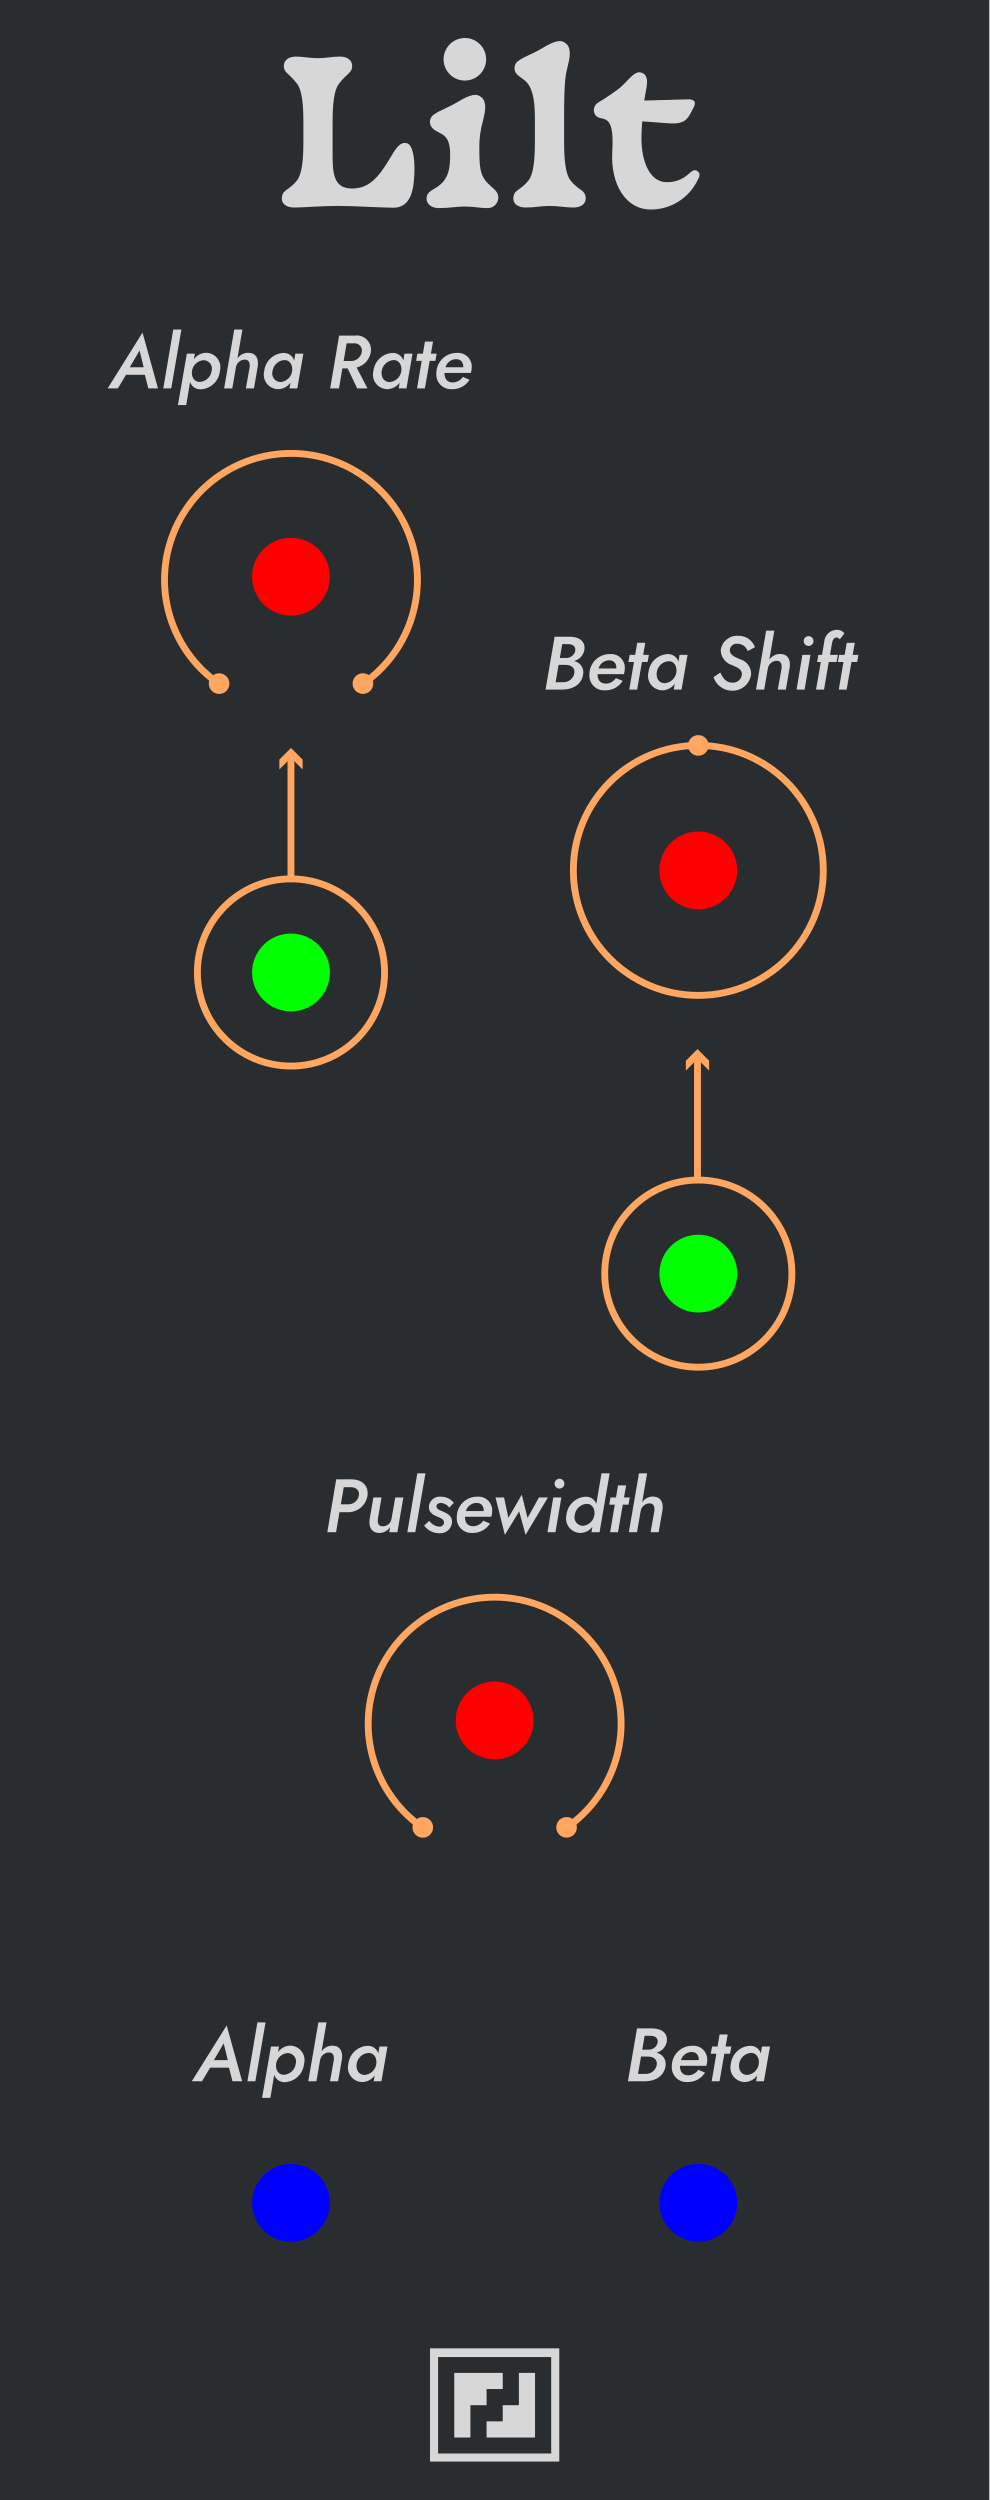
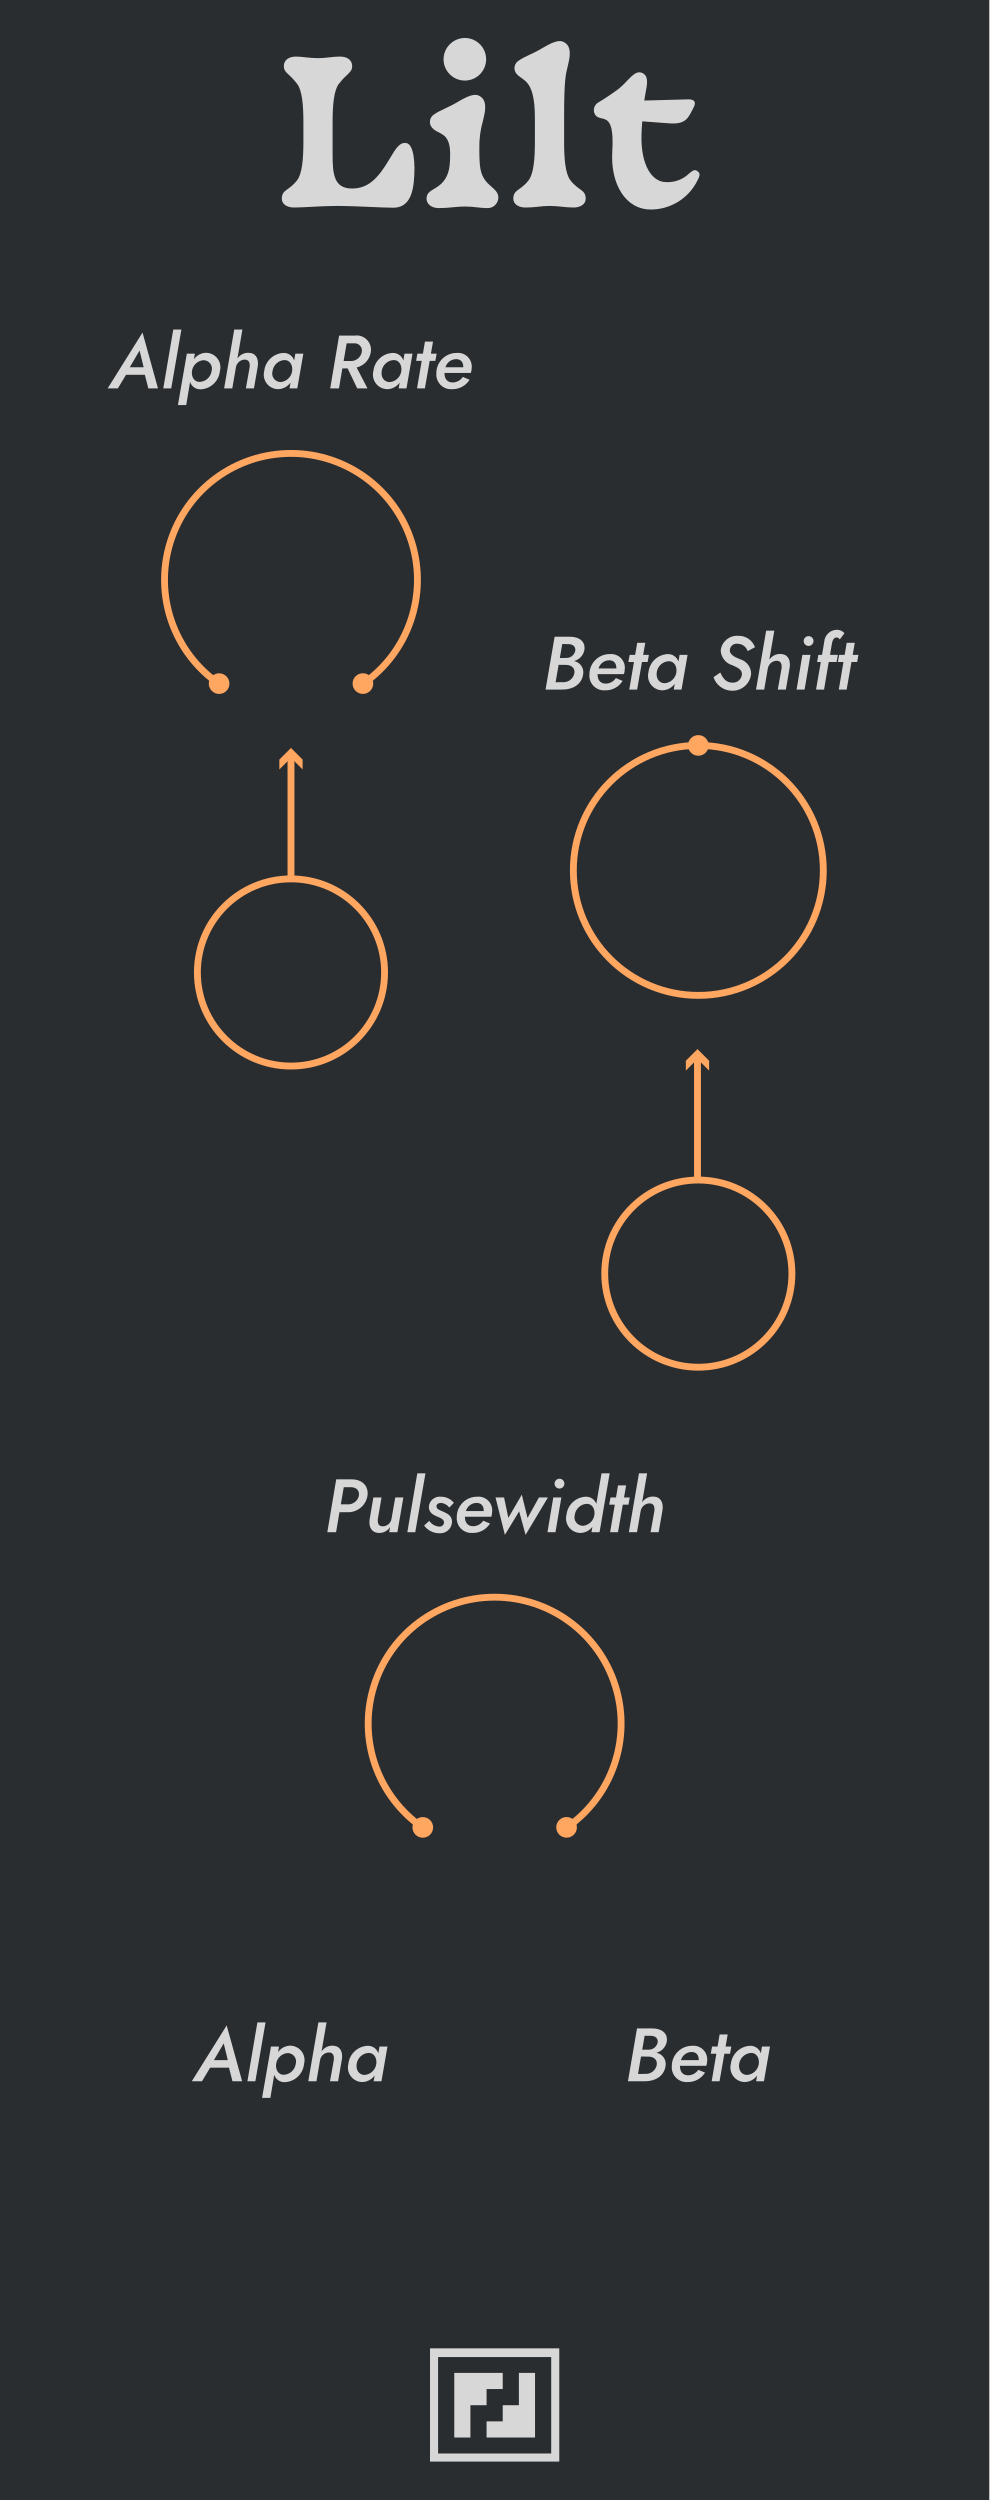
- <svg xmlns="http://www.w3.org/2000/svg" id="svg993" version="1.1" viewBox="0 0 192.189 485.669" height="128.5mm" width="50.85mm">
+ <svg xmlns="http://www.w3.org/2000/svg" width="50.85mm" height="128.5mm" viewBox="0 0 192.189 485.669" version="1.1" id="svg993">
  <defs id="defs997" />
  <g id="layer2">
-     <rect id="eab1ae2c-7187-41e5-bdf2-c004d2946b04" data-name="BG" width="192.189" height="485.669" style="fill:#2a2d30;stroke-width:1.333" x="0" y="0" />
-     <g transform="scale(1.333333)" id="247c7a74-7af5-41a7-aba6-1b3a551dea82" data-name="Logo">
+     <rect y="0" x="0" style="fill:#2a2d30;stroke-width:1.333" height="485.669" width="192.189" data-name="BG" id="eab1ae2c-7187-41e5-bdf2-c004d2946b04" />
+     <g data-name="Logo" id="247c7a74-7af5-41a7-aba6-1b3a551dea82" transform="scale(1.333333)">
      <g id="g842">
-         <polygon points="68.54,355.149 68.54,352.795 68.54,350.441 70.894,350.441 70.894,348.086 73.248,348.086 73.248,345.732 70.894,345.732 68.54,345.732 66.186,345.732 66.186,348.086 66.186,350.441 66.186,352.795 66.186,355.149 " style="fill:#d7d7d7" id="polygon836" />
-         <polygon points="77.956,348.087 77.956,345.732 75.602,345.732 75.602,348.087 75.602,350.441 73.248,350.441 73.248,352.795 70.894,352.795 70.894,355.149 73.248,355.149 75.602,355.149 77.956,355.149 77.956,352.795 77.956,350.441 " style="fill:#d7d7d7" id="polygon838" />
-         <polygon points="62.654,342.156 62.654,358.654 63.831,358.654 81.487,358.654 81.487,357.476 81.487,342.156 80.31,342.156 63.831,342.156 63.831,343.424 80.31,343.424 80.31,357.476 63.831,357.476 63.831,342.156 " style="fill:#d7d7d7" id="polygon840" />
+         <polygon id="polygon836" style="fill:#d7d7d7" points="68.54,355.149 68.54,352.795 68.54,350.441 70.894,350.441 70.894,348.086 73.248,348.086 73.248,345.732 70.894,345.732 68.54,345.732 66.186,345.732 66.186,348.086 66.186,350.441 66.186,352.795 66.186,355.149 " />
+         <polygon id="polygon838" style="fill:#d7d7d7" points="77.956,348.087 77.956,345.732 75.602,345.732 75.602,348.087 75.602,350.441 73.248,350.441 73.248,352.795 70.894,352.795 70.894,355.149 73.248,355.149 75.602,355.149 77.956,355.149 77.956,352.795 77.956,350.441 " />
+         <polygon id="polygon840" style="fill:#d7d7d7" points="62.654,342.156 62.654,358.654 63.831,358.654 81.487,358.654 81.487,357.476 81.487,342.156 80.31,342.156 63.831,342.156 63.831,343.424 80.31,343.424 80.31,357.476 63.831,357.476 63.831,342.156 " />
      </g>
    </g>
-     <g transform="scale(1.333333)" id="g853">
-       <path d="m 49.245,30.002 c -2.389,0 -4.923,0.233 -6.408,0.233 -1.077,0 -1.776,-0.524 -1.776,-1.282 0,-1.369 1.049,-1.136 2.242,-2.709 0.729,-0.961 0.903,-3.146 0.903,-5.593 v -2.825 c 0,-2.447 -0.175,-4.632 -0.903,-5.593 -1.193,-1.573 -1.951,-1.631 -1.951,-2.593 0,-0.874 0.699,-1.398 1.776,-1.398 0.874,0 1.981,0.233 3.205,0.233 1.252,0 2.01,-0.233 3.204,-0.233 1.077,0 1.776,0.524 1.776,1.398 0,0.961 -0.757,1.02 -1.951,2.593 -0.729,0.961 -0.903,3.146 -0.903,5.593 v 4.573 c 0,2.884 0.145,5.068 2.825,5.068 2.331,0 3.758,-1.398 5.477,-4.311 0.903,-1.544 1.515,-2.505 2.476,-2.301 1.02,0.204 1.341,2.826 1.049,5.68 -0.291,2.826 -1.456,3.729 -3,3.729 -1.544,0 -5.681,-0.262 -8.04,-0.262 z" style="fill:#d7d7d7" id="path845" />
-       <path d="m 62.15,28.953 c 0,-1.369 1.485,-1.223 2.534,-2.622 0.729,-0.961 0.903,-2.039 0.903,-3.903 0,-3.495 -1.98,-2.68 -2.797,-4.049 a 1.297,1.297 0 0 1 0.524,-1.748 c 0.699,-0.524 2.01,-0.961 3.321,-1.748 2.039,-1.223 2.854,-1.311 3.554,-0.67 0.815,0.757 0.466,2.185 0.203,3.292 a 13.668,13.668 0 0 0 -0.553,4.195 c 0,2.622 0.145,3.641 0.902,4.631 0.758,0.991 1.923,1.398 1.864,2.505 a 1.558,1.558 0 0 1 -1.689,1.485 c -0.873,0 -1.951,-0.233 -3.204,-0.233 -1.223,0 -2.301,0.233 -3.786,0.233 -1.078,0 -1.777,-0.612 -1.777,-1.369 z M 67.742,5.534 a 3.102,3.102 0 1 1 -3.116,3.087 3.121,3.121 0 0 1 3.116,-3.087 z" style="fill:#d7d7d7" id="path847" />
-       <path d="m 74.791,28.953 c 0,-1.369 1.049,-1.136 2.243,-2.709 0.728,-0.961 0.902,-3.146 0.902,-5.593 v -3.466 c 0,-6.088 -2.01,-5.272 -2.825,-6.641 A 1.297,1.297 0 0 1 75.636,8.796 c 0.699,-0.524 2.01,-0.961 3.32,-1.748 2.039,-1.224 2.855,-1.311 3.554,-0.67 0.816,0.757 0.467,2.185 0.204,3.292 -0.291,1.165 -0.524,1.981 -0.524,7.37 v 3.612 c 0,2.447 0.175,4.632 0.903,5.593 1.194,1.573 2.243,1.34 2.243,2.709 0,0.757 -0.699,1.282 -1.777,1.282 -1.165,0 -2.243,-0.233 -3.495,-0.233 -1.224,0 -2.01,0.233 -3.495,0.233 -1.078,-2e-5 -1.777,-0.524 -1.777,-1.282 z" style="fill:#d7d7d7" id="path849" />
-       <path d="m 89.209,22.05 c 0.379,-6.292 -1.719,-4.02 -2.534,-5.389 a 1.297,1.297 0 0 1 0.524,-1.748 34.592,34.592 0 0 0 3.029,-2.039 c 1.457,-1.223 2.272,-2.796 3.408,-2.214 0.845,0.437 0.699,1.457 0.438,2.796 -0.059,0.35 -0.146,0.757 -0.204,1.194 l 6.379,-0.175 c 0.961,-0.029 1.194,0.437 0.845,1.107 -0.815,1.602 -1.106,2.563 -3.583,2.389 l -3.932,-0.291 c -0.059,0.816 -0.117,1.573 -0.117,2.098 -0.087,4.166 1.457,6.758 3.612,6.758 a 4.468,4.468 0 0 0 3.32,-1.252 c 0.612,-0.524 0.874,-0.612 1.224,-0.35 0.437,0.32 0.379,0.67 0,1.369 a 7.566,7.566 0 0 1 -6.846,4.224 c -3.524,0 -5.854,-3.583 -5.563,-8.477 z" style="fill:#d7d7d7" id="path851" />
+     <g id="g853" transform="scale(1.333333)">
+       <path id="path845" style="fill:#d7d7d7" d="m 49.245,30.002 c -2.389,0 -4.923,0.233 -6.408,0.233 -1.077,0 -1.776,-0.524 -1.776,-1.282 0,-1.369 1.049,-1.136 2.242,-2.709 0.729,-0.961 0.903,-3.146 0.903,-5.593 v -2.825 c 0,-2.447 -0.175,-4.632 -0.903,-5.593 -1.193,-1.573 -1.951,-1.631 -1.951,-2.593 0,-0.874 0.699,-1.398 1.776,-1.398 0.874,0 1.981,0.233 3.205,0.233 1.252,0 2.01,-0.233 3.204,-0.233 1.077,0 1.776,0.524 1.776,1.398 0,0.961 -0.757,1.02 -1.951,2.593 -0.729,0.961 -0.903,3.146 -0.903,5.593 v 4.573 c 0,2.884 0.145,5.068 2.825,5.068 2.331,0 3.758,-1.398 5.477,-4.311 0.903,-1.544 1.515,-2.505 2.476,-2.301 1.02,0.204 1.341,2.826 1.049,5.68 -0.291,2.826 -1.456,3.729 -3,3.729 -1.544,0 -5.681,-0.262 -8.04,-0.262 z" />
+       <path id="path847" style="fill:#d7d7d7" d="m 62.15,28.953 c 0,-1.369 1.485,-1.223 2.534,-2.622 0.729,-0.961 0.903,-2.039 0.903,-3.903 0,-3.495 -1.98,-2.68 -2.797,-4.049 a 1.297,1.297 0 0 1 0.524,-1.748 c 0.699,-0.524 2.01,-0.961 3.321,-1.748 2.039,-1.223 2.854,-1.311 3.554,-0.67 0.815,0.757 0.466,2.185 0.203,3.292 a 13.668,13.668 0 0 0 -0.553,4.195 c 0,2.622 0.145,3.641 0.902,4.631 0.758,0.991 1.923,1.398 1.864,2.505 a 1.558,1.558 0 0 1 -1.689,1.485 c -0.873,0 -1.951,-0.233 -3.204,-0.233 -1.223,0 -2.301,0.233 -3.786,0.233 -1.078,0 -1.777,-0.612 -1.777,-1.369 z M 67.742,5.534 a 3.102,3.102 0 1 1 -3.116,3.087 3.121,3.121 0 0 1 3.116,-3.087 z" />
+       <path id="path849" style="fill:#d7d7d7" d="m 74.791,28.953 c 0,-1.369 1.049,-1.136 2.243,-2.709 0.728,-0.961 0.902,-3.146 0.902,-5.593 v -3.466 c 0,-6.088 -2.01,-5.272 -2.825,-6.641 A 1.297,1.297 0 0 1 75.636,8.796 c 0.699,-0.524 2.01,-0.961 3.32,-1.748 2.039,-1.224 2.855,-1.311 3.554,-0.67 0.816,0.757 0.467,2.185 0.204,3.292 -0.291,1.165 -0.524,1.981 -0.524,7.37 v 3.612 c 0,2.447 0.175,4.632 0.903,5.593 1.194,1.573 2.243,1.34 2.243,2.709 0,0.757 -0.699,1.282 -1.777,1.282 -1.165,0 -2.243,-0.233 -3.495,-0.233 -1.224,0 -2.01,0.233 -3.495,0.233 -1.078,-2e-5 -1.777,-0.524 -1.777,-1.282 z" />
+       <path id="path851" style="fill:#d7d7d7" d="m 89.209,22.05 c 0.379,-6.292 -1.719,-4.02 -2.534,-5.389 a 1.297,1.297 0 0 1 0.524,-1.748 34.592,34.592 0 0 0 3.029,-2.039 c 1.457,-1.223 2.272,-2.796 3.408,-2.214 0.845,0.437 0.699,1.457 0.438,2.796 -0.059,0.35 -0.146,0.757 -0.204,1.194 l 6.379,-0.175 c 0.961,-0.029 1.194,0.437 0.845,1.107 -0.815,1.602 -1.106,2.563 -3.583,2.389 l -3.932,-0.291 c -0.059,0.816 -0.117,1.573 -0.117,2.098 -0.087,4.166 1.457,6.758 3.612,6.758 a 4.468,4.468 0 0 0 3.32,-1.252 c 0.612,-0.524 0.874,-0.612 1.224,-0.35 0.437,0.32 0.379,0.67 0,1.369 a 7.566,7.566 0 0 1 -6.846,4.224 c -3.524,0 -5.854,-3.583 -5.563,-8.477 z" />
    </g>
-     <g transform="scale(1.333333)" id="b41e897b-f5b9-4a2b-954e-2101c7e28883" data-name="Text">
+     <g data-name="Text" id="b41e897b-f5b9-4a2b-954e-2101c7e28883" transform="scale(1.333333)">
      <g id="g873">
-         <path d="M 81.93,100.472 H 79.489 L 80.809,92.771 h 2.222 c 1.298,0 2.311,0.638 2.112,1.937 a 2.047,2.047 0 0 1 -1.508,1.606 1.673,1.673 0 0 1 1.332,1.936 c -0.221,1.496 -1.519,2.222 -3.037,2.222 z m -0.539,-3.608 -0.439,2.541 1.001,-0.011 a 1.614,1.614 0 0 0 1.728,-1.276 c 0.132,-0.792 -0.43,-1.243 -1.232,-1.243 z m 0.176,-0.99 0.859,-0.011 a 1.319,1.319 0 0 0 1.386,-1.012 c 0.11,-0.616 -0.33,-1.001 -0.968,-1.001 l -0.925,-0.011 z" style="fill:#d7d7d7" id="path855" />
-         <path d="m 85.879,98.272 a 2.944,2.944 0 0 1 2.971,-2.971 1.999,1.999 0 0 1 2.178,2.223 2.456,2.456 0 0 1 -0.121,0.693 h -3.84 c -0.021,0.814 0.375,1.386 1.188,1.386 a 1.774,1.774 0 0 0 1.474,-0.803 l 0.99,0.407 a 2.905,2.905 0 0 1 -2.562,1.375 2.135,2.135 0 0 1 -2.277,-2.31 z m 1.331,-0.88 h 2.597 v -0.022 c 0,-0.726 -0.353,-1.166 -1.057,-1.166 a 1.627,1.627 0 0 0 -1.54,1.188 z" style="fill:#d7d7d7" id="path857" />
-         <path d="m 92.545,95.412 0.297,-1.76 h 1.177 l -0.308,1.76 h 0.836 l -0.188,1.045 h -0.824 l -0.705,4.016 h -1.144 l 0.683,-4.016 h -0.814 l 0.187,-1.045 z" style="fill:#d7d7d7" id="path859" />
-         <path d="m 97.297,95.301 a 1.584,1.584 0 0 1 1.551,1.1 l 0.165,-0.99 h 1.167 l -0.881,5.061 H 98.166 L 98.309,99.625 a 2.272,2.272 0 0 1 -1.826,0.957 2.113,2.113 0 0 1 -2.002,-2.64 2.955,2.955 0 0 1 2.816,-2.641 z m -0.44,4.247 a 1.862,1.862 0 0 0 1.694,-1.606 c 0.109,-0.847 -0.309,-1.584 -1.078,-1.606 a 1.864,1.864 0 0 0 -1.782,1.606 c -0.132,0.858 0.308,1.606 1.166,1.606 z" style="fill:#d7d7d7" id="path861" />
-         <path d="m 106.701,99.46 a 1.306,1.306 0 0 0 1.397,-1.188 c 0.022,-0.748 -0.616,-0.99 -1.386,-1.342 a 2.358,2.358 0 0 1 -1.705,-2.134 2.39,2.39 0 0 1 2.584,-2.156 2.49,2.49 0 0 1 2.41,1.661 l -1.067,0.561 a 1.545,1.545 0 0 0 -1.474,-1.067 0.989,0.989 0 0 0 -1.123,0.913 c -0.033,0.616 0.584,0.99 1.453,1.331 a 2.216,2.216 0 0 1 1.65,2.145 2.717,2.717 0 0 1 -2.807,2.454 2.858,2.858 0 0 1 -2.673,-1.969 l 0.99,-0.682 c 0.386,0.869 0.869,1.474 1.749,1.474 z" style="fill:#d7d7d7" id="path863" />
-         <path d="m 113.18,96.27 a 1.344,1.344 0 0 0 -1.297,1.078 l -0.539,3.125 h -1.189 l 1.475,-8.581 h 1.188 l -0.726,4.225 a 1.877,1.877 0 0 1 1.562,-0.836 c 1.144,0 1.552,0.847 1.408,1.947 l -0.562,3.246 h -1.177 l 0.55,-3.081 c 0.066,-0.594 -0.055,-1.1 -0.693,-1.122 z" style="fill:#d7d7d7" id="path865" />
-         <path d="m 118.086,95.412 -0.857,5.061 h -1.166 l 0.846,-5.061 z m -0.242,-2.729 a 0.716,0.716 0 1 1 -0.748,0.715 0.721,0.721 0 0 1 0.748,-0.715 z" style="fill:#d7d7d7" id="path867" />
-         <path d="m 119.77,95.412 0.318,-1.871 a 1.872,1.872 0 0 1 1.871,-1.782 1.405,1.405 0 0 1 1.078,0.506 l -0.683,0.902 a 0.567,0.567 0 0 0 -0.462,-0.286 c -0.385,0 -0.616,0.418 -0.682,0.902 l -0.275,1.628 h 1.145 l -0.188,1.045 h -1.145 l -0.682,4.016 h -1.166 l 0.693,-4.016 h -0.539 l 0.187,-1.045 z" style="fill:#d7d7d7" id="path869" />
-         <path d="m 123.069,95.412 0.297,-1.76 h 1.178 l -0.309,1.76 h 0.837 l -0.187,1.045 h -0.826 l -0.703,4.016 h -1.145 l 0.682,-4.016 h -0.814 l 0.188,-1.045 z" style="fill:#d7d7d7" id="path871" />
+         <path id="path855" style="fill:#d7d7d7" d="M 81.93,100.472 H 79.489 L 80.809,92.771 h 2.222 c 1.298,0 2.311,0.638 2.112,1.937 a 2.047,2.047 0 0 1 -1.508,1.606 1.673,1.673 0 0 1 1.332,1.936 c -0.221,1.496 -1.519,2.222 -3.037,2.222 z m -0.539,-3.608 -0.439,2.541 1.001,-0.011 a 1.614,1.614 0 0 0 1.728,-1.276 c 0.132,-0.792 -0.43,-1.243 -1.232,-1.243 z m 0.176,-0.99 0.859,-0.011 a 1.319,1.319 0 0 0 1.386,-1.012 c 0.11,-0.616 -0.33,-1.001 -0.968,-1.001 l -0.925,-0.011 z" />
+         <path id="path857" style="fill:#d7d7d7" d="m 85.879,98.272 a 2.944,2.944 0 0 1 2.971,-2.971 1.999,1.999 0 0 1 2.178,2.223 2.456,2.456 0 0 1 -0.121,0.693 h -3.84 c -0.021,0.814 0.375,1.386 1.188,1.386 a 1.774,1.774 0 0 0 1.474,-0.803 l 0.99,0.407 a 2.905,2.905 0 0 1 -2.562,1.375 2.135,2.135 0 0 1 -2.277,-2.31 z m 1.331,-0.88 h 2.597 v -0.022 c 0,-0.726 -0.353,-1.166 -1.057,-1.166 a 1.627,1.627 0 0 0 -1.54,1.188 z" />
+         <path id="path859" style="fill:#d7d7d7" d="m 92.545,95.412 0.297,-1.76 h 1.177 l -0.308,1.76 h 0.836 l -0.188,1.045 h -0.824 l -0.705,4.016 h -1.144 l 0.683,-4.016 h -0.814 l 0.187,-1.045 z" />
+         <path id="path861" style="fill:#d7d7d7" d="m 97.297,95.301 a 1.584,1.584 0 0 1 1.551,1.1 l 0.165,-0.99 h 1.167 l -0.881,5.061 H 98.166 L 98.309,99.625 a 2.272,2.272 0 0 1 -1.826,0.957 2.113,2.113 0 0 1 -2.002,-2.64 2.955,2.955 0 0 1 2.816,-2.641 z m -0.44,4.247 a 1.862,1.862 0 0 0 1.694,-1.606 c 0.109,-0.847 -0.309,-1.584 -1.078,-1.606 a 1.864,1.864 0 0 0 -1.782,1.606 c -0.132,0.858 0.308,1.606 1.166,1.606 z" />
+         <path id="path863" style="fill:#d7d7d7" d="m 106.701,99.46 a 1.306,1.306 0 0 0 1.397,-1.188 c 0.022,-0.748 -0.616,-0.99 -1.386,-1.342 a 2.358,2.358 0 0 1 -1.705,-2.134 2.39,2.39 0 0 1 2.584,-2.156 2.49,2.49 0 0 1 2.41,1.661 l -1.067,0.561 a 1.545,1.545 0 0 0 -1.474,-1.067 0.989,0.989 0 0 0 -1.123,0.913 c -0.033,0.616 0.584,0.99 1.453,1.331 a 2.216,2.216 0 0 1 1.65,2.145 2.717,2.717 0 0 1 -2.807,2.454 2.858,2.858 0 0 1 -2.673,-1.969 l 0.99,-0.682 c 0.386,0.869 0.869,1.474 1.749,1.474 z" />
+         <path id="path865" style="fill:#d7d7d7" d="m 113.18,96.27 a 1.344,1.344 0 0 0 -1.297,1.078 l -0.539,3.125 h -1.189 l 1.475,-8.581 h 1.188 l -0.726,4.225 a 1.877,1.877 0 0 1 1.562,-0.836 c 1.144,0 1.552,0.847 1.408,1.947 l -0.562,3.246 h -1.177 l 0.55,-3.081 c 0.066,-0.594 -0.055,-1.1 -0.693,-1.122 z" />
+         <path id="path867" style="fill:#d7d7d7" d="m 118.086,95.412 -0.857,5.061 h -1.166 l 0.846,-5.061 z m -0.242,-2.729 a 0.716,0.716 0 1 1 -0.748,0.715 0.721,0.721 0 0 1 0.748,-0.715 z" />
+         <path id="path869" style="fill:#d7d7d7" d="m 119.77,95.412 0.318,-1.871 a 1.872,1.872 0 0 1 1.871,-1.782 1.405,1.405 0 0 1 1.078,0.506 l -0.683,0.902 a 0.567,0.567 0 0 0 -0.462,-0.286 c -0.385,0 -0.616,0.418 -0.682,0.902 l -0.275,1.628 h 1.145 l -0.188,1.045 h -1.145 l -0.682,4.016 h -1.166 l 0.693,-4.016 h -0.539 l 0.187,-1.045 z" />
+         <path id="path871" style="fill:#d7d7d7" d="m 123.069,95.412 0.297,-1.76 h 1.178 l -0.309,1.76 h 0.837 l -0.187,1.045 h -0.826 l -0.703,4.016 h -1.145 l 0.682,-4.016 h -0.814 l 0.188,-1.045 z" />
      </g>
      <g id="g883">
-         <path d="M 93.936,303.245 H 91.493 l 1.32,-7.701 h 2.223 c 1.298,0 2.311,0.638 2.112,1.937 a 2.05,2.05 0 0 1 -1.508,1.606 1.672,1.672 0 0 1 1.332,1.936 c -0.221,1.496 -1.519,2.223 -3.037,2.223 z m -0.539,-3.608 -0.439,2.541 1.001,-0.011 a 1.613,1.613 0 0 0 1.727,-1.276 c 0.133,-0.792 -0.429,-1.243 -1.231,-1.243 z m 0.176,-0.99 0.858,-0.011 a 1.319,1.319 0 0 0 1.387,-1.013 c 0.109,-0.616 -0.33,-1.001 -0.969,-1.001 l -0.924,-0.011 z" style="fill:#d7d7d7" id="path875" />
-         <path d="m 97.884,301.045 a 2.945,2.945 0 0 1 2.971,-2.971 2,2 0 0 1 2.179,2.223 2.466,2.466 0 0 1 -0.121,0.693 H 99.073 c -0.021,0.813 0.374,1.386 1.188,1.386 a 1.777,1.777 0 0 0 1.474,-0.803 l 0.99,0.406 a 2.904,2.904 0 0 1 -2.563,1.376 2.136,2.136 0 0 1 -2.277,-2.311 z m 1.332,-0.88 h 2.596 v -0.022 c 0,-0.726 -0.352,-1.166 -1.056,-1.166 a 1.628,1.628 0 0 0 -1.54,1.188 z" style="fill:#d7d7d7" id="path877" />
-         <path d="m 104.55,298.185 0.297,-1.761 h 1.178 l -0.309,1.761 h 0.837 l -0.188,1.045 h -0.825 l -0.704,4.016 h -1.144 l 0.682,-4.016 h -0.814 l 0.188,-1.045 z" style="fill:#d7d7d7" id="path879" />
-         <path d="m 109.302,298.074 a 1.584,1.584 0 0 1 1.552,1.101 l 0.165,-0.99 h 1.166 l -0.88,5.061 h -1.134 l 0.144,-0.847 a 2.273,2.273 0 0 1 -1.826,0.957 2.114,2.114 0 0 1 -2.003,-2.641 2.956,2.956 0 0 1 2.816,-2.641 z m -0.439,4.247 a 1.863,1.863 0 0 0 1.694,-1.606 c 0.109,-0.848 -0.309,-1.584 -1.078,-1.606 a 1.864,1.864 0 0 0 -1.782,1.606 c -0.133,0.858 0.308,1.606 1.166,1.606 z" style="fill:#d7d7d7" id="path881" />
+         <path id="path875" style="fill:#d7d7d7" d="M 93.936,303.245 H 91.493 l 1.32,-7.701 h 2.223 c 1.298,0 2.311,0.638 2.112,1.937 a 2.05,2.05 0 0 1 -1.508,1.606 1.672,1.672 0 0 1 1.332,1.936 c -0.221,1.496 -1.519,2.223 -3.037,2.223 z m -0.539,-3.608 -0.439,2.541 1.001,-0.011 a 1.613,1.613 0 0 0 1.727,-1.276 c 0.133,-0.792 -0.429,-1.243 -1.231,-1.243 z m 0.176,-0.99 0.858,-0.011 a 1.319,1.319 0 0 0 1.387,-1.013 c 0.109,-0.616 -0.33,-1.001 -0.969,-1.001 l -0.924,-0.011 z" />
+         <path id="path877" style="fill:#d7d7d7" d="m 97.884,301.045 a 2.945,2.945 0 0 1 2.971,-2.971 2,2 0 0 1 2.179,2.223 2.466,2.466 0 0 1 -0.121,0.693 H 99.073 c -0.021,0.813 0.374,1.386 1.188,1.386 a 1.777,1.777 0 0 0 1.474,-0.803 l 0.99,0.406 a 2.904,2.904 0 0 1 -2.563,1.376 2.136,2.136 0 0 1 -2.277,-2.311 z m 1.332,-0.88 h 2.596 v -0.022 c 0,-0.726 -0.352,-1.166 -1.056,-1.166 a 1.628,1.628 0 0 0 -1.54,1.188 z" />
+         <path id="path879" style="fill:#d7d7d7" d="m 104.55,298.185 0.297,-1.761 h 1.178 l -0.309,1.761 h 0.837 l -0.188,1.045 h -0.825 l -0.704,4.016 h -1.144 l 0.682,-4.016 h -0.814 l 0.188,-1.045 z" />
+         <path id="path881" style="fill:#d7d7d7" d="m 109.302,298.074 a 1.584,1.584 0 0 1 1.552,1.101 l 0.165,-0.99 h 1.166 l -0.88,5.061 h -1.134 l 0.144,-0.847 a 2.273,2.273 0 0 1 -1.826,0.957 2.114,2.114 0 0 1 -2.003,-2.641 2.956,2.956 0 0 1 2.816,-2.641 z m -0.439,4.247 a 1.863,1.863 0 0 0 1.694,-1.606 c 0.109,-0.848 -0.309,-1.584 -1.078,-1.606 a 1.864,1.864 0 0 0 -1.782,1.606 c -0.133,0.858 0.308,1.606 1.166,1.606 z" />
      </g>
      <g id="g895">
-         <path d="m 33.365,301.265 h -2.75 l -1.188,1.98 h -1.485 l 5.083,-8.142 2.255,8.142 h -1.408 z m -2.2,-1.1 h 2.024 l -0.594,-2.442 z" style="fill:#d7d7d7" id="path885" />
-         <path d="m 38.69,294.664 -1.485,8.581 h -1.155 l 1.452,-8.581 z" style="fill:#d7d7d7" id="path887" />
-         <path d="m 38.183,305.665 1.299,-7.48 h 1.166 l -0.133,0.813 a 2.219,2.219 0 0 1 1.794,-0.945 2.111,2.111 0 0 1 1.991,2.662 2.948,2.948 0 0 1 -2.816,2.662 1.554,1.554 0 0 1 -1.529,-1.078 l -0.562,3.366 z m 3.74,-6.534 a 1.839,1.839 0 0 0 -1.693,1.584 c -0.11,0.847 0.318,1.562 1.078,1.584 a 1.844,1.844 0 0 0 1.782,-1.584 1.232,1.232 0 0 0 -1.167,-1.584 z" style="fill:#d7d7d7" id="path889" />
-         <path d="m 47.94,299.043 a 1.344,1.344 0 0 0 -1.298,1.078 l -0.539,3.124 h -1.188 l 1.475,-8.581 h 1.188 l -0.727,4.225 a 1.881,1.881 0 0 1 1.562,-0.836 c 1.144,0 1.551,0.847 1.408,1.947 L 49.26,303.245 h -1.177 l 0.55,-3.08 c 0.066,-0.595 -0.055,-1.101 -0.693,-1.122 z" style="fill:#d7d7d7" id="path891" />
-         <path d="m 53.572,298.074 a 1.584,1.584 0 0 1 1.552,1.101 l 0.165,-0.99 h 1.166 l -0.88,5.061 h -1.134 l 0.144,-0.847 a 2.273,2.273 0 0 1 -1.826,0.957 2.114,2.114 0 0 1 -2.003,-2.641 2.956,2.956 0 0 1 2.816,-2.641 z m -0.439,4.247 a 1.863,1.863 0 0 0 1.694,-1.606 c 0.109,-0.848 -0.309,-1.584 -1.078,-1.606 a 1.864,1.864 0 0 0 -1.782,1.606 c -0.133,0.858 0.308,1.606 1.166,1.606 z" style="fill:#d7d7d7" id="path893" />
+         <path id="path885" style="fill:#d7d7d7" d="m 33.365,301.265 h -2.75 l -1.188,1.98 h -1.485 l 5.083,-8.142 2.255,8.142 h -1.408 z m -2.2,-1.1 h 2.024 l -0.594,-2.442 z" />
+         <path id="path887" style="fill:#d7d7d7" d="m 38.69,294.664 -1.485,8.581 h -1.155 l 1.452,-8.581 z" />
+         <path id="path889" style="fill:#d7d7d7" d="m 38.183,305.665 1.299,-7.48 h 1.166 l -0.133,0.813 a 2.219,2.219 0 0 1 1.794,-0.945 2.111,2.111 0 0 1 1.991,2.662 2.948,2.948 0 0 1 -2.816,2.662 1.554,1.554 0 0 1 -1.529,-1.078 l -0.562,3.366 z m 3.74,-6.534 a 1.839,1.839 0 0 0 -1.693,1.584 c -0.11,0.847 0.318,1.562 1.078,1.584 a 1.844,1.844 0 0 0 1.782,-1.584 1.232,1.232 0 0 0 -1.167,-1.584 z" />
+         <path id="path891" style="fill:#d7d7d7" d="m 47.94,299.043 a 1.344,1.344 0 0 0 -1.298,1.078 l -0.539,3.124 h -1.188 l 1.475,-8.581 h 1.188 l -0.727,4.225 a 1.881,1.881 0 0 1 1.562,-0.836 c 1.144,0 1.551,0.847 1.408,1.947 L 49.26,303.245 h -1.177 l 0.55,-3.08 c 0.066,-0.595 -0.055,-1.101 -0.693,-1.122 z" />
+         <path id="path893" style="fill:#d7d7d7" d="m 53.572,298.074 a 1.584,1.584 0 0 1 1.552,1.101 l 0.165,-0.99 h 1.166 l -0.88,5.061 h -1.134 l 0.144,-0.847 a 2.273,2.273 0 0 1 -1.826,0.957 2.114,2.114 0 0 1 -2.003,-2.641 2.956,2.956 0 0 1 2.816,-2.641 z m -0.439,4.247 a 1.863,1.863 0 0 0 1.694,-1.606 c 0.109,-0.848 -0.309,-1.584 -1.078,-1.606 a 1.864,1.864 0 0 0 -1.782,1.606 c -0.133,0.858 0.308,1.606 1.166,1.606 z" />
      </g>
      <g id="g915">
-         <path d="m 21.107,54.613 h -2.751 l -1.188,1.98 h -1.485 l 5.083,-8.141 2.255,8.141 h -1.408 z m -2.2,-1.1 H 20.931 L 20.336,51.071 Z" style="fill:#d7d7d7" id="path897" />
-         <path d="m 26.43,48.013 -1.484,8.581 h -1.156 l 1.453,-8.581 z" style="fill:#d7d7d7" id="path899" />
-         <path d="m 25.924,59.014 1.298,-7.481 h 1.166 l -0.132,0.814 a 2.214,2.214 0 0 1 1.793,-0.946 2.111,2.111 0 0 1 1.991,2.663 2.948,2.948 0 0 1 -2.816,2.662 1.554,1.554 0 0 1 -1.529,-1.078 l -0.562,3.367 z M 29.664,52.479 A 1.84,1.84 0 0 0 27.97,54.063 c -0.11,0.847 0.319,1.562 1.078,1.584 a 1.843,1.843 0 0 0 1.782,-1.584 1.232,1.232 0 0 0 -1.166,-1.584 z" style="fill:#d7d7d7" id="path901" />
-         <path d="m 35.681,52.391 a 1.344,1.344 0 0 0 -1.298,1.078 l -0.539,3.125 h -1.188 l 1.474,-8.581 h 1.189 L 34.592,52.237 a 1.879,1.879 0 0 1 1.562,-0.836 c 1.144,0 1.551,0.847 1.408,1.947 l -0.562,3.246 h -1.177 l 0.55,-3.081 c 0.065,-0.594 -0.056,-1.1 -0.693,-1.122 z" style="fill:#d7d7d7" id="path903" />
-         <path d="m 41.313,51.423 a 1.583,1.583 0 0 1 1.551,1.1 l 0.166,-0.99 h 1.166 l -0.881,5.061 h -1.133 l 0.143,-0.847 a 2.272,2.272 0 0 1 -1.826,0.957 2.113,2.113 0 0 1 -2.002,-2.64 2.956,2.956 0 0 1 2.816,-2.641 z m -0.439,4.247 a 1.862,1.862 0 0 0 1.693,-1.606 C 42.677,53.216 42.259,52.479 41.489,52.457 a 1.864,1.864 0 0 0 -1.781,1.606 1.249,1.249 0 0 0 1.166,1.606 z" style="fill:#d7d7d7" id="path905" />
-         <path d="m 51.697,48.893 a 2.087,2.087 0 0 1 2.332,2.398 2.739,2.739 0 0 1 -2.068,2.255 l 1.584,3.047 H 52.049 L 50.652,53.678 H 49.881 L 49.387,56.594 h -1.277 l 1.299,-7.701 z m -1.19,1.133 -0.439,2.574 h 0.946 a 1.598,1.598 0 0 0 1.694,-1.287 1.065,1.065 0 0 0 -1.188,-1.287 z" style="fill:#d7d7d7" id="path907" />
-         <path d="m 57.219,51.423 a 1.584,1.584 0 0 1 1.551,1.1 l 0.165,-0.99 h 1.167 l -0.881,5.061 h -1.133 l 0.143,-0.847 a 2.272,2.272 0 0 1 -1.826,0.957 2.113,2.113 0 0 1 -2.002,-2.64 2.955,2.955 0 0 1 2.816,-2.641 z m -0.44,4.247 a 1.863,1.863 0 0 0 1.694,-1.606 c 0.109,-0.847 -0.309,-1.584 -1.078,-1.606 a 1.864,1.864 0 0 0 -1.782,1.606 c -0.132,0.858 0.308,1.606 1.166,1.606 z" style="fill:#d7d7d7" id="path909" />
-         <path d="m 61.618,51.533 0.297,-1.76 H 63.092 l -0.308,1.76 h 0.837 l -0.188,1.045 h -0.825 l -0.704,4.016 H 60.76 l 0.683,-4.016 h -0.814 l 0.187,-1.045 z" style="fill:#d7d7d7" id="path911" />
-         <path d="m 63.576,54.394 a 2.944,2.944 0 0 1 2.971,-2.971 1.999,1.999 0 0 1 2.178,2.223 2.456,2.456 0 0 1 -0.121,0.693 H 64.764 c -0.021,0.814 0.375,1.386 1.188,1.386 a 1.774,1.774 0 0 0 1.474,-0.803 l 0.99,0.407 a 2.905,2.905 0 0 1 -2.562,1.375 2.135,2.135 0 0 1 -2.277,-2.31 z m 1.331,-0.88 h 2.597 v -0.022 c 0,-0.726 -0.353,-1.166 -1.057,-1.166 a 1.627,1.627 0 0 0 -1.54,1.188 z" style="fill:#d7d7d7" id="path913" />
+         <path id="path897" style="fill:#d7d7d7" d="m 21.107,54.613 h -2.751 l -1.188,1.98 h -1.485 l 5.083,-8.141 2.255,8.141 h -1.408 z m -2.2,-1.1 H 20.931 L 20.336,51.071 Z" />
+         <path id="path899" style="fill:#d7d7d7" d="m 26.43,48.013 -1.484,8.581 h -1.156 l 1.453,-8.581 z" />
+         <path id="path901" style="fill:#d7d7d7" d="m 25.924,59.014 1.298,-7.481 h 1.166 l -0.132,0.814 a 2.214,2.214 0 0 1 1.793,-0.946 2.111,2.111 0 0 1 1.991,2.663 2.948,2.948 0 0 1 -2.816,2.662 1.554,1.554 0 0 1 -1.529,-1.078 l -0.562,3.367 z M 29.664,52.479 A 1.84,1.84 0 0 0 27.97,54.063 c -0.11,0.847 0.319,1.562 1.078,1.584 a 1.843,1.843 0 0 0 1.782,-1.584 1.232,1.232 0 0 0 -1.166,-1.584 z" />
+         <path id="path903" style="fill:#d7d7d7" d="m 35.681,52.391 a 1.344,1.344 0 0 0 -1.298,1.078 l -0.539,3.125 h -1.188 l 1.474,-8.581 h 1.189 L 34.592,52.237 a 1.879,1.879 0 0 1 1.562,-0.836 c 1.144,0 1.551,0.847 1.408,1.947 l -0.562,3.246 h -1.177 l 0.55,-3.081 c 0.065,-0.594 -0.056,-1.1 -0.693,-1.122 z" />
+         <path id="path905" style="fill:#d7d7d7" d="m 41.313,51.423 a 1.583,1.583 0 0 1 1.551,1.1 l 0.166,-0.99 h 1.166 l -0.881,5.061 h -1.133 l 0.143,-0.847 a 2.272,2.272 0 0 1 -1.826,0.957 2.113,2.113 0 0 1 -2.002,-2.64 2.956,2.956 0 0 1 2.816,-2.641 z m -0.439,4.247 a 1.862,1.862 0 0 0 1.693,-1.606 C 42.677,53.216 42.259,52.479 41.489,52.457 a 1.864,1.864 0 0 0 -1.781,1.606 1.249,1.249 0 0 0 1.166,1.606 z" />
+         <path id="path907" style="fill:#d7d7d7" d="m 51.697,48.893 a 2.087,2.087 0 0 1 2.332,2.398 2.739,2.739 0 0 1 -2.068,2.255 l 1.584,3.047 H 52.049 L 50.652,53.678 H 49.881 L 49.387,56.594 h -1.277 l 1.299,-7.701 z m -1.19,1.133 -0.439,2.574 h 0.946 a 1.598,1.598 0 0 0 1.694,-1.287 1.065,1.065 0 0 0 -1.188,-1.287 z" />
+         <path id="path909" style="fill:#d7d7d7" d="m 57.219,51.423 a 1.584,1.584 0 0 1 1.551,1.1 l 0.165,-0.99 h 1.167 l -0.881,5.061 h -1.133 l 0.143,-0.847 a 2.272,2.272 0 0 1 -1.826,0.957 2.113,2.113 0 0 1 -2.002,-2.64 2.955,2.955 0 0 1 2.816,-2.641 z m -0.44,4.247 a 1.863,1.863 0 0 0 1.694,-1.606 c 0.109,-0.847 -0.309,-1.584 -1.078,-1.606 a 1.864,1.864 0 0 0 -1.782,1.606 c -0.132,0.858 0.308,1.606 1.166,1.606 z" />
+         <path id="path911" style="fill:#d7d7d7" d="m 61.618,51.533 0.297,-1.76 H 63.092 l -0.308,1.76 h 0.837 l -0.188,1.045 h -0.825 l -0.704,4.016 H 60.76 l 0.683,-4.016 h -0.814 l 0.187,-1.045 z" />
+         <path id="path913" style="fill:#d7d7d7" d="m 63.576,54.394 a 2.944,2.944 0 0 1 2.971,-2.971 1.999,1.999 0 0 1 2.178,2.223 2.456,2.456 0 0 1 -0.121,0.693 H 64.764 c -0.021,0.814 0.375,1.386 1.188,1.386 a 1.774,1.774 0 0 0 1.474,-0.803 l 0.99,0.407 a 2.905,2.905 0 0 1 -2.562,1.375 2.135,2.135 0 0 1 -2.277,-2.31 z m 1.331,-0.88 h 2.597 v -0.022 c 0,-0.726 -0.353,-1.166 -1.057,-1.166 a 1.627,1.627 0 0 0 -1.54,1.188 z" />
      </g>
      <g id="g937">
-         <path d="m 51.221,215.541 c 1.54,0 2.52,0.946 2.321,2.398 a 2.865,2.865 0 0 1 -3.059,2.387 h -1.022 l -0.495,2.916 h -1.276 l 1.298,-7.701 z m -1.133,1.144 -0.429,2.498 H 50.594 a 1.592,1.592 0 0 0 1.694,-1.243 c 0.132,-0.781 -0.374,-1.255 -1.188,-1.255 z" style="fill:#d7d7d7" id="path917" />
-         <path d="m 55.742,222.384 a 1.286,1.286 0 0 0 1.298,-1.078 l 0.55,-3.124 h 1.178 l -0.869,5.061 h -1.188 l 0.121,-0.748 a 1.848,1.848 0 0 1 -1.562,0.857 c -1.145,0 -1.573,-0.891 -1.419,-1.958 l 0.55,-3.212 h 1.188 l -0.528,3.08 c -0.077,0.594 0.044,1.122 0.683,1.122 z" style="fill:#d7d7d7" id="path919" />
-         <path d="m 61.99,214.661 -1.485,8.581 h -1.155 l 1.452,-8.581 z" style="fill:#d7d7d7" id="path921" />
-         <path d="m 63.992,222.428 a 0.637,0.637 0 0 0 0.704,-0.594 c 0.011,-0.44 -0.484,-0.671 -0.969,-0.858 -0.615,-0.242 -1.265,-0.605 -1.243,-1.463 a 1.591,1.591 0 0 1 1.782,-1.441 2.354,2.354 0 0 1 1.859,0.891 l -0.66,0.693 a 1.675,1.675 0 0 0 -1.21,-0.682 c -0.396,0 -0.66,0.197 -0.66,0.483 -0.021,0.396 0.418,0.562 0.925,0.771 0.748,0.319 1.363,0.66 1.342,1.54 a 1.714,1.714 0 0 1 -1.859,1.628 2.743,2.743 0 0 1 -2.211,-1.122 l 0.748,-0.682 a 1.94,1.94 0 0 0 1.452,0.836 z" style="fill:#d7d7d7" id="path923" />
-         <path d="m 66.554,221.042 a 2.945,2.945 0 0 1 2.971,-2.971 2,2 0 0 1 2.179,2.223 2.452,2.452 0 0 1 -0.121,0.692 h -3.84 c -0.021,0.814 0.374,1.387 1.188,1.387 a 1.776,1.776 0 0 0 1.474,-0.804 l 0.99,0.407 a 2.905,2.905 0 0 1 -2.563,1.375 2.135,2.135 0 0 1 -2.277,-2.31 z m 1.332,-0.881 h 2.596 v -0.021 c 0,-0.727 -0.352,-1.166 -1.056,-1.166 a 1.627,1.627 0 0 0 -1.54,1.187 z" style="fill:#d7d7d7" id="path925" />
-         <path d="m 73.441,218.182 0.627,2.97 1.959,-3.377 0.836,3.399 1.661,-2.992 h 1.309 l -3.256,5.445 -0.936,-3.422 -2.079,3.422 -1.364,-5.445 z" style="fill:#d7d7d7" id="path927" />
-         <path d="m 81.789,218.182 -0.857,5.061 h -1.166 l 0.847,-5.061 z m -0.241,-2.729 a 0.716,0.716 0 1 1 -0.748,0.715 0.721,0.721 0 0 1 0.748,-0.715 z" style="fill:#d7d7d7" id="path929" />
-         <path d="m 85.354,218.071 a 1.581,1.581 0 0 1 1.529,1.045 l 0.759,-4.455 h 1.188 l -1.475,8.581 h -1.177 l 0.132,-0.781 a 2.231,2.231 0 0 1 -1.771,0.891 2.112,2.112 0 0 1 -2.002,-2.64 2.955,2.955 0 0 1 2.816,-2.641 z m -0.44,4.246 a 1.862,1.862 0 0 0 1.694,-1.605 c 0.11,-0.848 -0.308,-1.585 -1.078,-1.606 a 1.864,1.864 0 0 0 -1.782,1.606 1.25,1.25 0 0 0 1.166,1.605 z" style="fill:#d7d7d7" id="path931" />
-         <path d="M 89.753,218.182 90.05,216.421 h 1.178 l -0.309,1.761 h 0.837 l -0.188,1.045 H 90.743 l -0.704,4.016 h -1.144 l 0.682,-4.016 h -0.814 l 0.188,-1.045 z" style="fill:#d7d7d7" id="path933" />
-         <path d="m 94.649,219.039 a 1.345,1.345 0 0 0 -1.298,1.078 l -0.539,3.125 h -1.188 l 1.474,-8.581 h 1.188 l -0.726,4.225 a 1.877,1.877 0 0 1 1.562,-0.837 c 1.145,0 1.552,0.848 1.408,1.947 l -0.561,3.246 h -1.178 l 0.551,-3.081 c 0.065,-0.594 -0.056,-1.1 -0.693,-1.122 z" style="fill:#d7d7d7" id="path935" />
+         <path id="path917" style="fill:#d7d7d7" d="m 51.221,215.541 c 1.54,0 2.52,0.946 2.321,2.398 a 2.865,2.865 0 0 1 -3.059,2.387 h -1.022 l -0.495,2.916 h -1.276 l 1.298,-7.701 z m -1.133,1.144 -0.429,2.498 H 50.594 a 1.592,1.592 0 0 0 1.694,-1.243 c 0.132,-0.781 -0.374,-1.255 -1.188,-1.255 z" />
+         <path id="path919" style="fill:#d7d7d7" d="m 55.742,222.384 a 1.286,1.286 0 0 0 1.298,-1.078 l 0.55,-3.124 h 1.178 l -0.869,5.061 h -1.188 l 0.121,-0.748 a 1.848,1.848 0 0 1 -1.562,0.857 c -1.145,0 -1.573,-0.891 -1.419,-1.958 l 0.55,-3.212 h 1.188 l -0.528,3.08 c -0.077,0.594 0.044,1.122 0.683,1.122 z" />
+         <path id="path921" style="fill:#d7d7d7" d="m 61.99,214.661 -1.485,8.581 h -1.155 l 1.452,-8.581 z" />
+         <path id="path923" style="fill:#d7d7d7" d="m 63.992,222.428 a 0.637,0.637 0 0 0 0.704,-0.594 c 0.011,-0.44 -0.484,-0.671 -0.969,-0.858 -0.615,-0.242 -1.265,-0.605 -1.243,-1.463 a 1.591,1.591 0 0 1 1.782,-1.441 2.354,2.354 0 0 1 1.859,0.891 l -0.66,0.693 a 1.675,1.675 0 0 0 -1.21,-0.682 c -0.396,0 -0.66,0.197 -0.66,0.483 -0.021,0.396 0.418,0.562 0.925,0.771 0.748,0.319 1.363,0.66 1.342,1.54 a 1.714,1.714 0 0 1 -1.859,1.628 2.743,2.743 0 0 1 -2.211,-1.122 l 0.748,-0.682 a 1.94,1.94 0 0 0 1.452,0.836 z" />
+         <path id="path925" style="fill:#d7d7d7" d="m 66.554,221.042 a 2.945,2.945 0 0 1 2.971,-2.971 2,2 0 0 1 2.179,2.223 2.452,2.452 0 0 1 -0.121,0.692 h -3.84 c -0.021,0.814 0.374,1.387 1.188,1.387 a 1.776,1.776 0 0 0 1.474,-0.804 l 0.99,0.407 a 2.905,2.905 0 0 1 -2.563,1.375 2.135,2.135 0 0 1 -2.277,-2.31 z m 1.332,-0.881 h 2.596 v -0.021 c 0,-0.727 -0.352,-1.166 -1.056,-1.166 a 1.627,1.627 0 0 0 -1.54,1.187 z" />
+         <path id="path927" style="fill:#d7d7d7" d="m 73.441,218.182 0.627,2.97 1.959,-3.377 0.836,3.399 1.661,-2.992 h 1.309 l -3.256,5.445 -0.936,-3.422 -2.079,3.422 -1.364,-5.445 z" />
+         <path id="path929" style="fill:#d7d7d7" d="m 81.789,218.182 -0.857,5.061 h -1.166 l 0.847,-5.061 z m -0.241,-2.729 a 0.716,0.716 0 1 1 -0.748,0.715 0.721,0.721 0 0 1 0.748,-0.715 z" />
+         <path id="path931" style="fill:#d7d7d7" d="m 85.354,218.071 a 1.581,1.581 0 0 1 1.529,1.045 l 0.759,-4.455 h 1.188 l -1.475,8.581 h -1.177 l 0.132,-0.781 a 2.231,2.231 0 0 1 -1.771,0.891 2.112,2.112 0 0 1 -2.002,-2.64 2.955,2.955 0 0 1 2.816,-2.641 z m -0.44,4.246 a 1.862,1.862 0 0 0 1.694,-1.605 c 0.11,-0.848 -0.308,-1.585 -1.078,-1.606 a 1.864,1.864 0 0 0 -1.782,1.606 1.25,1.25 0 0 0 1.166,1.605 z" />
+         <path id="path933" style="fill:#d7d7d7" d="M 89.753,218.182 90.05,216.421 h 1.178 l -0.309,1.761 h 0.837 l -0.188,1.045 H 90.743 l -0.704,4.016 h -1.144 l 0.682,-4.016 h -0.814 l 0.188,-1.045 z" />
+         <path id="path935" style="fill:#d7d7d7" d="m 94.649,219.039 a 1.345,1.345 0 0 0 -1.298,1.078 l -0.539,3.125 h -1.188 l 1.474,-8.581 h 1.188 l -0.726,4.225 a 1.877,1.877 0 0 1 1.562,-0.837 c 1.145,0 1.552,0.848 1.408,1.947 l -0.561,3.246 h -1.178 l 0.551,-3.081 c 0.065,-0.594 -0.056,-1.1 -0.693,-1.122 z" />
      </g>
    </g>
-     <g transform="scale(1.333333)" id="4eea16fd-8976-41e5-9cea-9614ab4fc384" data-name="Legend">
+     <g data-name="Legend" id="4eea16fd-8976-41e5-9cea-9614ab4fc384" transform="scale(1.333333)">
      <g id="g946">
-         <path d="m 31.969,100.177 a 0.496,0.496 0 0 1 -0.283,-0.088 18.924,18.924 0 1 1 21.433,-0.008 0.5,0.5 0 0 1 -0.567,-0.824 17.925,17.925 0 1 0 -20.299,0.008 0.5,0.5 0 0 1 -0.284,0.912 z" style="fill:#ffa661" id="path940" />
-         <path d="m 32.762,98.354 a 1.504,1.504 0 1 1 -2.086,0.414 1.504,1.504 0 0 1 2.086,-0.414 z" style="fill:#ffa661" id="path942" />
-         <circle cx="52.876" cy="99.598" r="1.504" style="fill:#ffa661" id="circle944" />
+         <path id="path940" style="fill:#ffa661" d="m 31.969,100.177 a 0.496,0.496 0 0 1 -0.283,-0.088 18.924,18.924 0 1 1 21.433,-0.008 0.5,0.5 0 0 1 -0.567,-0.824 17.925,17.925 0 1 0 -20.299,0.008 0.5,0.5 0 0 1 -0.284,0.912 z" />
+         <path id="path942" style="fill:#ffa661" d="m 32.762,98.354 a 1.504,1.504 0 1 1 -2.086,0.414 1.504,1.504 0 0 1 2.086,-0.414 z" />
+         <circle id="circle944" style="fill:#ffa661" r="1.504" cy="99.598" cx="52.876" />
      </g>
-       <circle cx="101.746" cy="185.568" r="13.636" style="fill:none;stroke:#ffa661;stroke-miterlimit:10" id="circle948" />
-       <circle cx="42.396" cy="141.69" r="13.636" style="fill:none;stroke:#ffa661;stroke-miterlimit:10" id="circle950" />
-       <circle cx="101.746" cy="108.609" r="1.504" style="fill:#ffa661" id="circle952" />
+       <circle id="circle948" style="fill:none;stroke:#ffa661;stroke-miterlimit:10" r="13.636" cy="185.568" cx="101.746" />
+       <circle id="circle950" style="fill:none;stroke:#ffa661;stroke-miterlimit:10" r="13.636" cy="141.69" cx="42.396" />
+       <circle id="circle952" style="fill:#ffa661" r="1.504" cy="108.609" cx="101.746" />
      <g id="g958">
-         <line x1="42.396" y1="128.054" x2="42.396" y2="110.119" style="fill:none;stroke:#ffa661;stroke-miterlimit:10" id="line954" />
-         <polygon points="40.701,112.111 40.701,110.672 42.396,108.976 44.092,110.672 44.092,112.111 42.396,110.415 " style="fill:#ffa661" id="polygon956" />
+         <line id="line954" style="fill:none;stroke:#ffa661;stroke-miterlimit:10" y2="110.119" x2="42.396" y1="128.054" x1="42.396" />
+         <polygon id="polygon956" style="fill:#ffa661" points="40.701,112.111 40.701,110.672 42.396,108.976 44.092,110.672 44.092,112.111 42.396,110.415 " />
      </g>
      <g id="g964">
-         <line x1="101.624" y1="171.933" x2="101.624" y2="153.998" style="fill:none;stroke:#ffa661;stroke-miterlimit:10" id="line960" />
-         <polygon points="99.929,155.99 99.929,154.55 101.624,152.855 103.32,154.55 103.32,155.99 101.624,154.293 " style="fill:#ffa661" id="polygon962" />
+         <line id="line960" style="fill:none;stroke:#ffa661;stroke-miterlimit:10" y2="153.998" x2="101.624" y1="171.933" x1="101.624" />
+         <polygon id="polygon962" style="fill:#ffa661" points="99.929,155.99 99.929,154.55 101.624,152.855 103.32,154.55 103.32,155.99 101.624,154.293 " />
      </g>
      <g id="g972">
-         <path d="m 61.643,266.825 a 0.496,0.496 0 0 1 -0.283,-0.088 18.924,18.924 0 1 1 21.433,-0.008 0.5,0.5 0 0 1 -0.567,-0.824 17.925,17.925 0 1 0 -20.299,0.008 0.5,0.5 0 0 1 -0.284,0.912 z" style="fill:#ffa661" id="path966" />
-         <path d="m 62.437,265.003 a 1.504,1.504 0 1 1 -2.086,0.414 1.504,1.504 0 0 1 2.086,-0.414 z" style="fill:#ffa661" id="path968" />
-         <circle cx="82.55" cy="266.246" r="1.504" style="fill:#ffa661" id="circle970" />
+         <path id="path966" style="fill:#ffa661" d="m 61.643,266.825 a 0.496,0.496 0 0 1 -0.283,-0.088 18.924,18.924 0 1 1 21.433,-0.008 0.5,0.5 0 0 1 -0.567,-0.824 17.925,17.925 0 1 0 -20.299,0.008 0.5,0.5 0 0 1 -0.284,0.912 z" />
+         <path id="path968" style="fill:#ffa661" d="m 62.437,265.003 a 1.504,1.504 0 1 1 -2.086,0.414 1.504,1.504 0 0 1 2.086,-0.414 z" />
+         <circle id="circle970" style="fill:#ffa661" r="1.504" cy="266.246" cx="82.55" />
      </g>
-       <circle cx="101.746" cy="126.818" r="18.21" style="fill:none;stroke:#ffa661;stroke-miterlimit:10" id="circle974" />
+       <circle id="circle974" style="fill:none;stroke:#ffa661;stroke-miterlimit:10" r="18.21" cy="126.818" cx="101.746" />
    </g>
  </g>
-   <g style="display:inline" id="layer1">
-     <circle id="circle977" style="fill:#ff0000;stroke:none;stroke-width:1.333;stroke-opacity:1" r="7.559" cy="112.033" cx="56.528" />
-     <circle id="circle979" style="fill:#0000ff;stroke:none;stroke-width:1.333;stroke-opacity:1" r="7.559" cy="427.937" cx="56.528" />
-     <circle id="circle981" style="fill:#ff0000;stroke:none;stroke-width:1.333;stroke-opacity:1" r="7.559" cy="334.231" cx="96.094" />
-     <circle id="circle983" style="fill:#00ff00;stroke:none;stroke-width:1.333;stroke-opacity:1" r="7.559" cy="247.424" cx="135.661" />
-     <circle id="circle985" style="fill:#00ff00;stroke:none;stroke-width:1.333;stroke-opacity:1" r="7.559" cy="188.92" cx="56.528" />
-     <circle id="circle987" style="fill:#ff0000;stroke:none;stroke-width:1.333;stroke-opacity:1" r="7.559" cy="169.091" cx="135.661" />
-     <circle id="circle989" style="fill:#0000ff;stroke:none;stroke-width:1.333;stroke-opacity:1" r="7.559" cy="427.937" cx="135.661" />
+   <g id="layer1" style="display:none">
+     <circle cx="56.528" cy="112.033" r="7.559" style="fill:#ff0000;stroke:none;stroke-width:1.333;stroke-opacity:1" id="circle977" />
+     <circle cx="56.528" cy="427.937" r="7.559" style="fill:#0000ff;stroke:none;stroke-width:1.333;stroke-opacity:1" id="circle979" />
+     <circle cx="96.094" cy="334.231" r="7.559" style="fill:#ff0000;stroke:none;stroke-width:1.333;stroke-opacity:1" id="circle981" />
+     <circle cx="135.661" cy="247.424" r="7.559" style="fill:#00ff00;stroke:none;stroke-width:1.333;stroke-opacity:1" id="circle983" />
+     <circle cx="56.528" cy="188.92" r="7.559" style="fill:#00ff00;stroke:none;stroke-width:1.333;stroke-opacity:1" id="circle985" />
+     <circle cx="135.661" cy="169.091" r="7.559" style="fill:#ff0000;stroke:none;stroke-width:1.333;stroke-opacity:1" id="circle987" />
+     <circle cx="135.661" cy="427.937" r="7.559" style="fill:#0000ff;stroke:none;stroke-width:1.333;stroke-opacity:1" id="circle989" />
  </g>
</svg>
